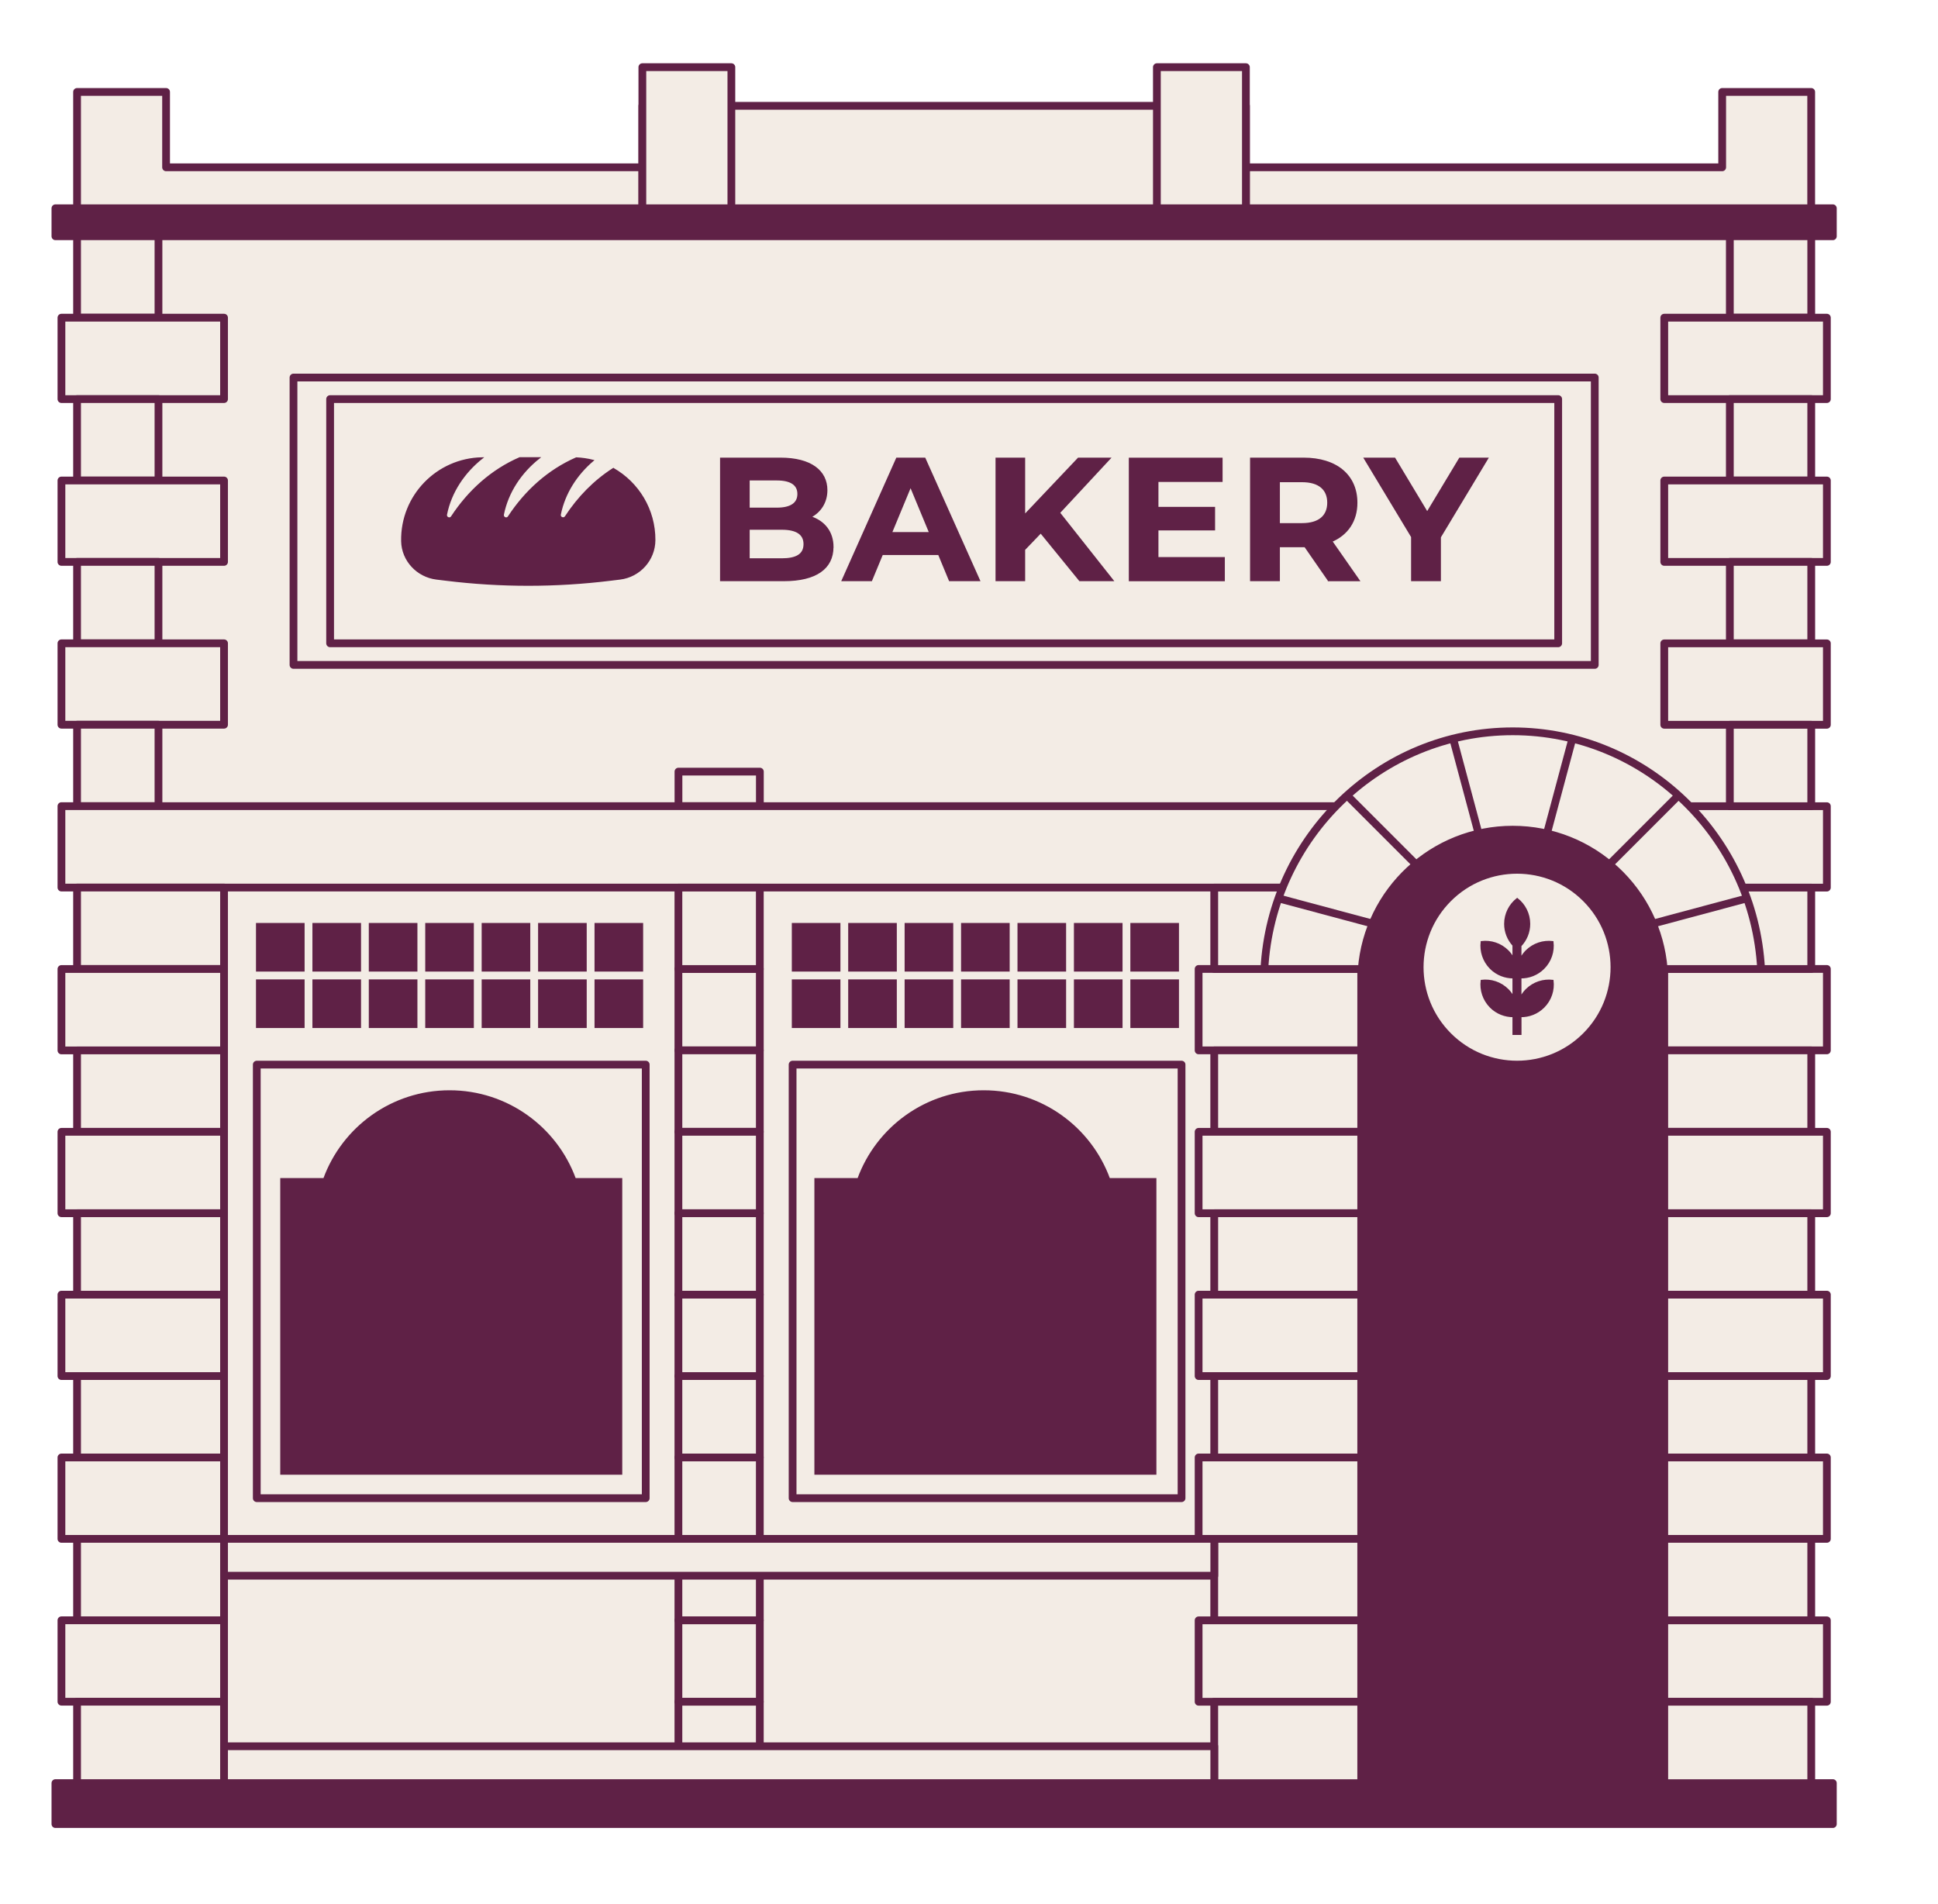
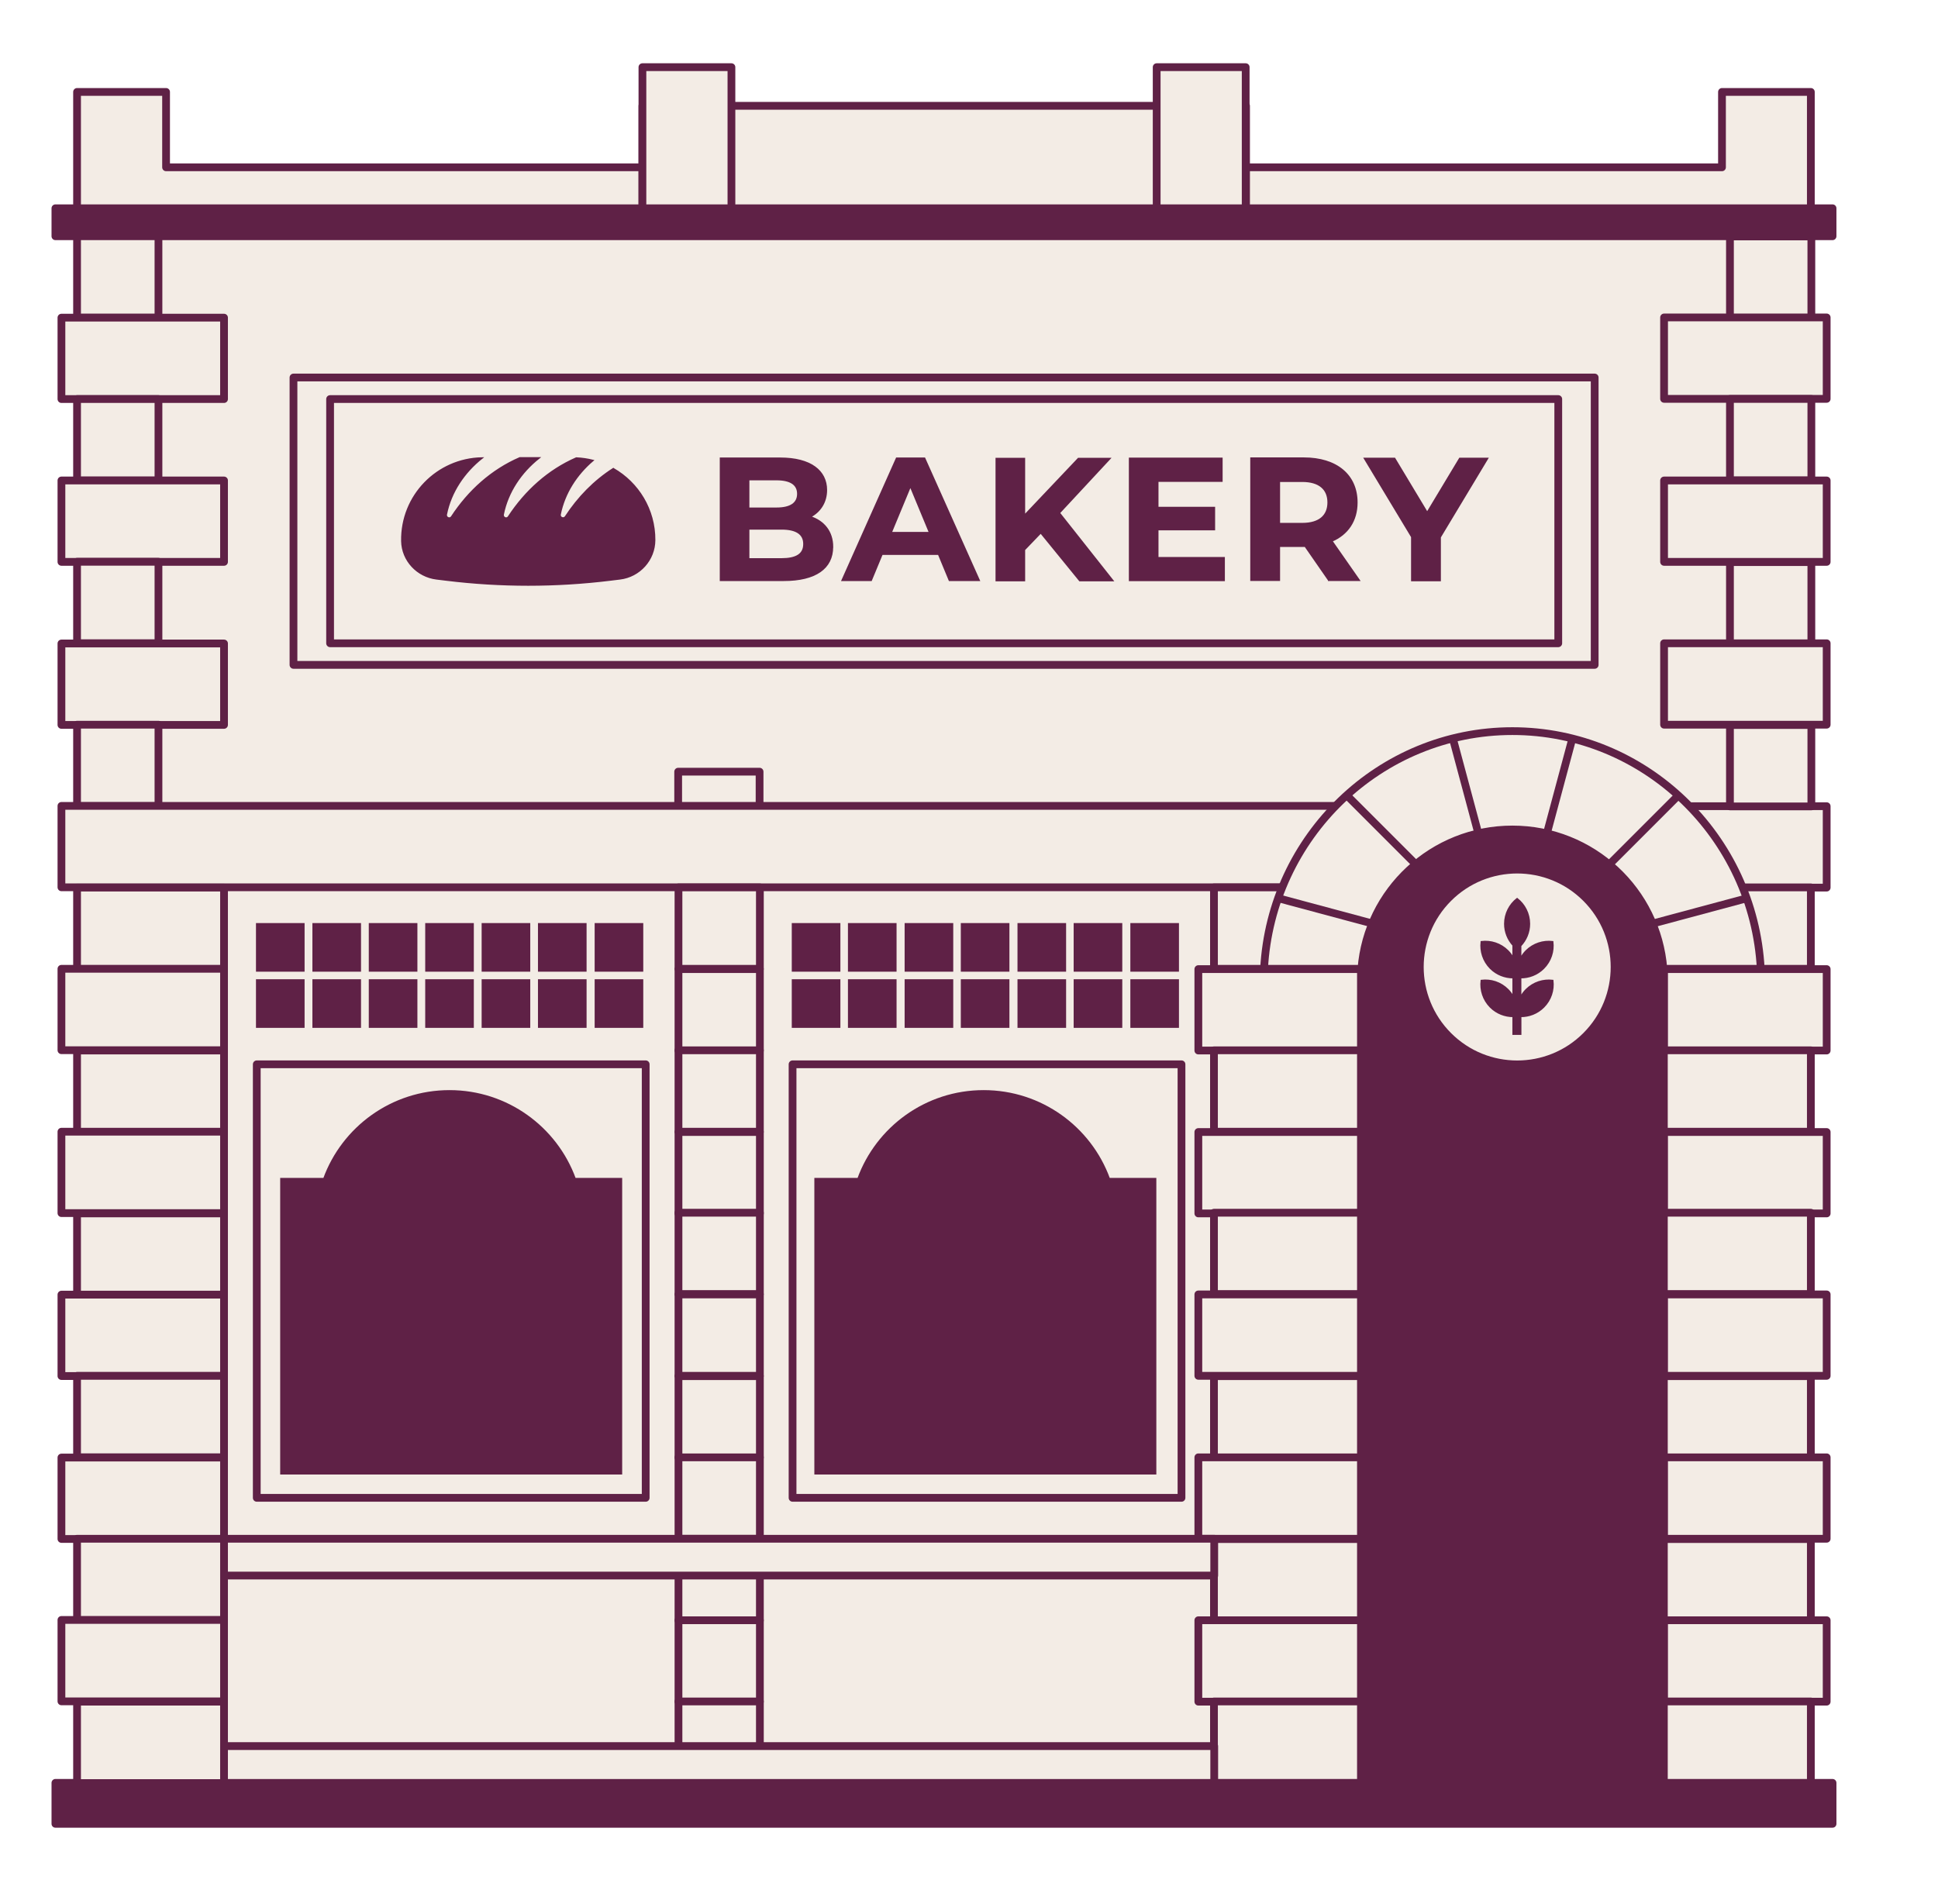
- <svg xmlns="http://www.w3.org/2000/svg" id="Layer_1" data-name="Layer 1" viewBox="0 0 379.48 372.71">
+ <svg xmlns="http://www.w3.org/2000/svg" data-name="Layer 1" viewBox="0 0 379.5 372.7">
  <defs>
-     <style>
-       .cls-1, .cls-2, .cls-3, .cls-4 {
+     <style>.cls-1, .cls-2, .cls-3, .cls-4 {
        stroke-linecap: round;
        stroke-linejoin: round;
      }

      .cls-1, .cls-2, .cls-3, .cls-4, .cls-5 {
        stroke: #5f2146;
      }

      .cls-1, .cls-2, .cls-6 {
        fill: #f3ece5;
      }

      .cls-1, .cls-3, .cls-4 {
        stroke-width: 1.52px;
      }

      .cls-2 {
        stroke-width: 1.62px;
      }

      .cls-3 {
        fill: none;
      }

      .cls-4, .cls-5 {
        fill: #5f2146;
      }

      .cls-5 {
        stroke-miterlimit: 10;
        stroke-width: .31px;
      }

      .cls-7 {
-         clip-path: url(#clippath);
-       }
-     </style>
-     <clipPath id="clippath">
-       <path class="cls-1" d="M266.65,189.73c1.21-15.27,13.98-27.28,29.56-27.28s28.35,12.01,29.56,27.28h19.07c-1.4-25.9-22.68-46.54-48.63-46.54s-47.23,20.64-48.63,46.54h19.07Z" />
+         clip-path: url(#a);
+       }</style>
+     <clipPath id="a">
+       <path class="cls-1" d="m266.6 189.7c1.21-15.27 13.98-27.28 29.56-27.28s28.35 12.01 29.56 27.28h19.07c-1.4-25.9-22.68-46.54-48.63-46.54s-47.23 20.64-48.63 46.54h19.07z" />
    </clipPath>
  </defs>
-   <rect class="cls-2" x="22.1" y="39.65" width="323.74" height="305.88" />
-   <g>
-     <polygon class="cls-5" points="317.97 154.46 279.44 154.46 255.4 184.07 255.4 349.13 338.71 349.13 338.71 186.9 317.97 154.46" />
-     <rect class="cls-4" x="10.85" y="40.78" width="348.04" height="5.48" />
-     <rect class="cls-4" x="10.85" y="349.13" width="348.04" height="8.02" />
-     <polygon class="cls-1" points="337.22 18 337.22 32.76 32.52 32.76 32.52 18 15.09 18 15.09 32.76 15.09 40.78 32.52 40.78 337.22 40.78 354.65 40.78 354.65 32.76 354.65 18 337.22 18" />
-     <rect class="cls-1" x="125.78" y="20.72" width="118.19" height="20.06" />
-     <rect class="cls-1" x="125.78" y="13.15" width="17.43" height="27.63" />
-     <rect class="cls-1" x="226.53" y="13.15" width="17.43" height="27.63" />
-     <rect class="cls-1" x="15.09" y="46.26" width="15.94" height="15.94" />
-     <rect class="cls-1" x="12.03" y="62.2" width="31.84" height="15.94" />
-     <rect class="cls-1" x="15.09" y="78.14" width="15.94" height="15.94" />
-     <rect class="cls-1" x="12.03" y="94.08" width="31.84" height="15.94" />
-     <rect class="cls-1" x="15.09" y="110.02" width="15.94" height="15.94" />
-     <rect class="cls-1" x="12.03" y="125.96" width="31.84" height="15.94" />
-     <rect class="cls-1" x="15.09" y="141.9" width="15.94" height="15.94" />
-     <rect class="cls-1" x="132.85" y="151.08" width="15.94" height="6.76" />
-     <rect class="cls-1" x="12.03" y="157.84" width="254.52" height="15.94" />
-     <rect class="cls-1" x="50.28" y="208.45" width="76.16" height="84.89" />
-     <rect class="cls-1" x="15.09" y="173.78" width="28.78" height="15.94" />
-     <rect class="cls-1" x="12.03" y="189.73" width="31.84" height="15.94" />
-     <rect class="cls-1" x="15.09" y="205.67" width="28.78" height="15.94" />
-     <rect class="cls-1" x="12.03" y="221.61" width="31.84" height="15.94" />
-     <rect class="cls-1" x="15.09" y="237.55" width="28.78" height="15.94" />
-     <rect class="cls-1" x="12.03" y="253.49" width="31.84" height="15.94" />
-     <rect class="cls-1" x="15.09" y="269.43" width="28.78" height="15.94" />
-     <rect class="cls-1" x="12.03" y="285.37" width="31.84" height="15.94" />
-     <rect class="cls-1" x="15.09" y="301.31" width="28.78" height="15.94" />
-     <rect class="cls-1" x="12.03" y="317.25" width="31.84" height="15.94" />
-     <rect class="cls-1" x="15.09" y="333.19" width="28.78" height="15.94" />
-     <rect class="cls-1" x="338.71" y="46.26" width="15.94" height="15.94" transform="translate(693.37 108.46) rotate(-180)" />
-     <rect class="cls-1" x="325.87" y="62.2" width="31.84" height="15.94" transform="translate(683.59 140.34) rotate(-180)" />
-     <rect class="cls-1" x="338.71" y="78.14" width="15.94" height="15.94" transform="translate(693.37 172.22) rotate(-180)" />
-     <rect class="cls-1" x="325.87" y="94.08" width="31.84" height="15.94" transform="translate(683.59 204.1) rotate(-180)" />
-     <rect class="cls-1" x="338.71" y="110.02" width="15.94" height="15.94" transform="translate(693.37 235.98) rotate(-180)" />
-     <rect class="cls-1" x="325.87" y="125.96" width="31.84" height="15.94" transform="translate(683.59 267.87) rotate(-180)" />
-     <rect class="cls-1" x="325.87" y="157.84" width="31.84" height="15.94" transform="translate(683.59 331.63) rotate(-180)" />
-     <rect class="cls-1" x="338.71" y="141.9" width="15.94" height="15.94" transform="translate(693.37 299.75) rotate(-180)" />
-     <rect class="cls-1" x="325.87" y="189.73" width="31.84" height="15.94" transform="translate(683.59 395.39) rotate(-180)" />
-     <rect class="cls-1" x="325.87" y="173.78" width="28.78" height="15.94" transform="translate(680.53 363.51) rotate(-180)" />
-     <rect class="cls-1" x="325.87" y="205.67" width="28.78" height="15.94" transform="translate(680.53 427.27) rotate(-180)" />
-     <rect class="cls-1" x="325.87" y="221.61" width="31.84" height="15.94" transform="translate(683.59 459.16) rotate(-180)" />
-     <rect class="cls-1" x="325.87" y="237.55" width="28.78" height="15.94" transform="translate(680.53 491.04) rotate(-180)" />
-     <rect class="cls-1" x="325.87" y="253.49" width="31.84" height="15.94" transform="translate(683.59 522.92) rotate(-180)" />
-     <rect class="cls-1" x="325.87" y="269.43" width="28.78" height="15.94" transform="translate(680.53 554.8) rotate(-180)" />
-     <rect class="cls-1" x="325.87" y="285.37" width="31.84" height="15.94" transform="translate(683.59 586.68) rotate(-180)" />
-     <rect class="cls-1" x="325.87" y="301.31" width="28.78" height="15.94" transform="translate(680.53 618.56) rotate(-180)" />
-     <rect class="cls-1" x="325.87" y="317.25" width="31.84" height="15.94" transform="translate(683.59 650.45) rotate(-180)" />
-     <rect class="cls-1" x="325.87" y="333.19" width="28.78" height="15.94" transform="translate(680.53 682.33) rotate(-180)" />
-     <rect class="cls-1" x="234.71" y="189.73" width="31.84" height="15.94" transform="translate(501.25 395.39) rotate(-180)" />
-     <rect class="cls-1" x="237.77" y="173.78" width="28.78" height="15.94" transform="translate(504.31 363.51) rotate(-180)" />
-     <rect class="cls-1" x="237.77" y="205.67" width="28.78" height="15.94" transform="translate(504.31 427.27) rotate(-180)" />
-     <rect class="cls-1" x="234.71" y="221.61" width="31.84" height="15.94" transform="translate(501.25 459.16) rotate(-180)" />
-     <rect class="cls-1" x="237.77" y="237.55" width="28.78" height="15.94" transform="translate(504.31 491.04) rotate(-180)" />
-     <rect class="cls-1" x="234.71" y="253.49" width="31.84" height="15.94" transform="translate(501.25 522.92) rotate(-180)" />
-     <rect class="cls-1" x="237.77" y="269.43" width="28.78" height="15.94" transform="translate(504.31 554.8) rotate(-180)" />
-     <rect class="cls-1" x="234.71" y="285.37" width="31.84" height="15.94" transform="translate(501.25 586.68) rotate(-180)" />
-     <rect class="cls-1" x="237.77" y="301.31" width="28.78" height="15.94" transform="translate(504.31 618.56) rotate(-180)" />
-     <rect class="cls-1" x="234.71" y="317.25" width="31.84" height="15.94" transform="translate(501.25 650.45) rotate(-180)" />
-     <rect class="cls-1" x="237.77" y="333.19" width="28.78" height="15.94" transform="translate(504.31 682.33) rotate(-180)" />
-     <rect class="cls-1" x="132.85" y="189.73" width="15.94" height="15.94" transform="translate(281.63 395.39) rotate(-180)" />
-     <rect class="cls-1" x="132.85" y="173.78" width="15.94" height="15.94" transform="translate(281.63 363.51) rotate(-180)" />
-     <rect class="cls-1" x="132.85" y="205.67" width="15.94" height="15.94" transform="translate(281.63 427.27) rotate(-180)" />
-     <rect class="cls-1" x="132.85" y="221.61" width="15.94" height="15.94" transform="translate(281.63 459.16) rotate(-180)" />
-     <rect class="cls-1" x="132.85" y="237.55" width="15.94" height="15.94" transform="translate(281.63 491.04) rotate(-180)" />
-     <rect class="cls-1" x="132.85" y="253.49" width="15.94" height="15.94" transform="translate(281.63 522.92) rotate(-180)" />
-     <rect class="cls-1" x="132.85" y="269.43" width="15.94" height="15.94" transform="translate(281.63 554.8) rotate(-180)" />
-     <rect class="cls-1" x="132.85" y="285.37" width="15.94" height="15.94" transform="translate(281.63 586.68) rotate(-180)" />
-     <rect class="cls-1" x="132.85" y="301.31" width="15.94" height="15.94" transform="translate(281.63 618.56) rotate(-180)" />
-     <rect class="cls-1" x="132.85" y="317.25" width="15.94" height="15.94" transform="translate(281.63 650.45) rotate(-180)" />
-     <rect class="cls-1" x="132.85" y="333.19" width="15.94" height="15.94" transform="translate(281.63 682.33) rotate(-180)" />
-     <rect class="cls-5" x="50.28" y="180.87" width="9.21" height="9.21" />
-     <rect class="cls-5" x="61.33" y="180.87" width="9.21" height="9.21" />
-     <rect class="cls-5" x="72.37" y="180.87" width="9.21" height="9.21" />
-     <rect class="cls-5" x="83.42" y="180.87" width="9.21" height="9.21" />
-     <rect class="cls-5" x="94.47" y="180.87" width="9.21" height="9.21" />
-     <rect class="cls-5" x="105.52" y="180.87" width="9.21" height="9.21" />
-     <rect class="cls-5" x="116.57" y="180.87" width="9.21" height="9.21" />
-     <rect class="cls-5" x="50.28" y="191.92" width="9.21" height="9.21" />
-     <rect class="cls-5" x="61.33" y="191.92" width="9.21" height="9.21" />
-     <rect class="cls-5" x="72.37" y="191.92" width="9.21" height="9.21" />
-     <rect class="cls-5" x="83.42" y="191.92" width="9.21" height="9.21" />
-     <rect class="cls-5" x="94.47" y="191.92" width="9.21" height="9.21" />
-     <rect class="cls-5" x="105.52" y="191.92" width="9.21" height="9.21" />
-     <rect class="cls-5" x="116.57" y="191.92" width="9.21" height="9.21" />
-     <rect class="cls-1" x="155.2" y="208.45" width="76.16" height="84.89" />
-     <rect class="cls-5" x="155.2" y="180.87" width="9.21" height="9.21" />
-     <rect class="cls-5" x="166.24" y="180.87" width="9.21" height="9.21" />
-     <rect class="cls-5" x="177.29" y="180.87" width="9.21" height="9.21" />
-     <rect class="cls-5" x="188.34" y="180.87" width="9.21" height="9.21" />
-     <rect class="cls-5" x="199.39" y="180.87" width="9.21" height="9.21" />
-     <rect class="cls-5" x="210.44" y="180.87" width="9.21" height="9.21" />
-     <rect class="cls-5" x="221.49" y="180.87" width="9.21" height="9.21" />
-     <rect class="cls-5" x="155.2" y="191.92" width="9.21" height="9.21" />
-     <rect class="cls-5" x="166.24" y="191.92" width="9.21" height="9.21" />
-     <rect class="cls-5" x="177.29" y="191.92" width="9.21" height="9.21" />
-     <rect class="cls-5" x="188.34" y="191.92" width="9.21" height="9.21" />
-     <rect class="cls-5" x="199.39" y="191.92" width="9.21" height="9.21" />
-     <rect class="cls-5" x="210.44" y="191.92" width="9.21" height="9.21" />
-     <rect class="cls-5" x="221.49" y="191.92" width="9.21" height="9.21" />
-     <g>
-       <path class="cls-6" d="M266.65,189.73c1.21-15.27,13.98-27.28,29.56-27.28s28.35,12.01,29.56,27.28h19.07c-1.4-25.9-22.68-46.54-48.63-46.54s-47.23,20.64-48.63,46.54h19.07Z" />
-       <g class="cls-7">
-         <line class="cls-1" x1="296.21" y1="188.19" x2="282.74" y2="137.92" />
-         <line class="cls-1" x1="296.21" y1="188.19" x2="259.41" y2="151.39" />
-         <line class="cls-1" x1="296.21" y1="188.19" x2="245.94" y2="174.72" />
-         <line class="cls-1" x1="296.21" y1="188.19" x2="309.68" y2="137.92" />
-         <line class="cls-1" x1="296.21" y1="188.19" x2="333.01" y2="151.39" />
-         <line class="cls-1" x1="296.21" y1="188.19" x2="346.48" y2="174.72" />
-       </g>
-       <path class="cls-3" d="M266.65,189.73c1.21-15.27,13.98-27.28,29.56-27.28s28.35,12.01,29.56,27.28h19.07c-1.4-25.9-22.68-46.54-48.63-46.54s-47.23,20.64-48.63,46.54h19.07Z" />
-     </g>
-     <rect class="cls-1" x="57.47" y="73.92" width="254.8" height="56.27" />
-     <rect class="cls-1" x="64.64" y="78.14" width="240.47" height="47.82" />
-     <path class="cls-5" d="M163.05,107.12c0,4.13-3.28,6.52-9.55,6.52h-12.35v-23.88h11.67c5.97,0,9.04,2.49,9.04,6.21,0,2.39-1.23,4.23-3.17,5.25,2.66.85,4.37,2.9,4.37,5.9ZM146.64,93.92v5.63h5.49c2.7,0,4.16-.96,4.16-2.83s-1.47-2.8-4.16-2.8h-5.49ZM157.49,106.54c0-2.01-1.54-2.97-4.4-2.97h-6.45v5.9h6.45c2.87,0,4.4-.89,4.4-2.93Z" />
-     <path class="cls-5" d="M183.83,108.52h-11.09l-2.12,5.12h-5.66l10.65-23.88h5.46l10.68,23.88h-5.8l-2.12-5.12ZM182.09,104.33l-3.79-9.14-3.79,9.14h7.57Z" />
-     <path class="cls-5" d="M203.79,104.26l-3.21,3.34v6.04h-5.49v-23.88h5.49v11.16l10.58-11.16h6.14l-9.89,10.64,10.47,13.24h-6.45l-7.64-9.38Z" />
-     <path class="cls-5" d="M239.68,109.21v4.44h-18.49v-23.88h18.05v4.44h-12.56v5.19h11.09v4.3h-11.09v5.53h13Z" />
-     <path class="cls-5" d="M260.15,113.64l-4.61-6.65h-5.08v6.65h-5.53v-23.88h10.34c6.38,0,10.37,3.31,10.37,8.67,0,3.58-1.81,6.21-4.91,7.54l5.36,7.68h-5.94ZM254.96,94.26h-4.5v8.32h4.5c3.38,0,5.08-1.57,5.08-4.16s-1.71-4.16-5.08-4.16Z" />
-     <path class="cls-5" d="M281.99,105.18v8.46h-5.53v-8.53l-9.25-15.35h5.87l6.38,10.61,6.38-10.61h5.42l-9.28,15.42Z" />
-     <rect class="cls-1" x="43.87" y="301.31" width="193.9" height="7.21" />
-     <rect class="cls-1" x="43.87" y="341.92" width="193.9" height="7.21" />
-     <path class="cls-5" d="M120.1,91.78c-3.71,2.37-6.86,5.59-9.34,9.38-.37.56-1.22.21-1.09-.44.84-4.17,3.21-7.82,6.41-10.55-1.04-.26-2.12-.42-3.23-.47-5.44,2.38-9.94,6.42-13.26,11.49-.36.55-1.2.18-1.07-.46.89-4.43,3.51-8.28,7.02-11.06h-3.76c-5.47,2.37-10,6.43-13.33,11.52-.36.55-1.2.18-1.07-.46.89-4.43,3.5-8.26,6.99-11.04-8.78.17-15.83,7.4-15.67,16.26.07,3.79,3.01,6.92,6.78,7.38l1.89.23c10.67,1.31,21.46,1.31,32.14,0l1.89-.23c3.84-.47,6.76-3.71,6.78-7.57.03-5.98-3.23-11.2-8.07-13.97Z" />
-     <path class="cls-5" d="M112.61,230.82c-3.66-10.03-13.29-17.19-24.58-17.19s-20.92,7.16-24.58,17.19h-8.42v57.77h66.66v-57.77h-9.08Z" />
-     <path class="cls-5" d="M217.2,230.82c-3.66-10.03-13.29-17.19-24.58-17.19s-20.92,7.16-24.58,17.19h-8.42v57.77h66.66v-57.77h-9.08Z" />
-     <circle class="cls-1" cx="297.06" cy="189.38" r="19.07" transform="translate(-46.91 265.52) rotate(-45)" />
-     <path class="cls-5" d="M298.86,193.79c-.46.46-.82.97-1.1,1.51v-3.88c1.63.02,3.26-.59,4.5-1.83,1.41-1.41,2.01-3.33,1.78-5.18-1.84-.22-3.76.37-5.18,1.78-.46.46-.82.97-1.1,1.51v-2.51c1.06-1.12,1.72-2.62,1.72-4.29,0-2-.94-3.78-2.4-4.92-1.46,1.14-2.4,2.92-2.4,4.92,0,1.61.62,3.08,1.63,4.19v2.52c-.28-.51-.62-.99-1.05-1.42-1.41-1.41-3.33-2.01-5.18-1.78-.22,1.84.37,3.76,1.78,5.18,1.23,1.23,2.84,1.83,4.45,1.83v3.78c-.28-.51-.62-.99-1.05-1.42-1.41-1.41-3.33-2.01-5.18-1.78-.22,1.84.37,3.76,1.78,5.18,1.23,1.23,2.84,1.83,4.45,1.83v3.48h1.46v-3.48c1.63.02,3.26-.59,4.5-1.83,1.41-1.41,2.01-3.33,1.78-5.18-1.84-.22-3.76.37-5.18,1.78Z" />
+   <rect class="cls-2" x="22.1" y="39.65" width="323.7" height="305.9" />
+   <polygon class="cls-5" points="318 154.5 279.4 154.5 255.4 184.1 255.4 349.1 338.7 349.1 338.7 186.9" />
+   <rect class="cls-4" x="10.85" y="40.78" width="348" height="5.48" />
+   <rect class="cls-4" x="10.85" y="349.1" width="348" height="8.02" />
+   <polygon class="cls-1" points="337.2 18 337.2 32.76 32.52 32.76 32.52 18 15.09 18 15.09 32.76 15.09 40.78 32.52 40.78 337.2 40.78 354.6 40.78 354.6 32.76 354.6 18" />
+   <rect class="cls-1" x="125.8" y="20.72" width="118.2" height="20.06" />
+   <rect class="cls-1" x="125.8" y="13.15" width="17.43" height="27.63" />
+   <rect class="cls-1" x="226.5" y="13.15" width="17.43" height="27.63" />
+   <rect class="cls-1" x="15.09" y="46.26" width="15.94" height="15.94" />
+   <rect class="cls-1" x="12.03" y="62.2" width="31.84" height="15.94" />
+   <rect class="cls-1" x="15.09" y="78.14" width="15.94" height="15.94" />
+   <rect class="cls-1" x="12.03" y="94.08" width="31.84" height="15.94" />
+   <rect class="cls-1" x="15.09" y="110" width="15.94" height="15.94" />
+   <rect class="cls-1" x="12.03" y="126" width="31.84" height="15.94" />
+   <rect class="cls-1" x="15.09" y="141.9" width="15.94" height="15.94" />
+   <rect class="cls-1" x="132.8" y="151.1" width="15.94" height="6.76" />
+   <rect class="cls-1" x="12.03" y="157.8" width="254.5" height="15.94" />
+   <rect class="cls-1" x="50.28" y="208.4" width="76.16" height="84.89" />
+   <rect class="cls-1" x="15.09" y="173.8" width="28.78" height="15.94" />
+   <rect class="cls-1" x="12.03" y="189.7" width="31.84" height="15.94" />
+   <rect class="cls-1" x="15.09" y="205.7" width="28.78" height="15.94" />
+   <rect class="cls-1" x="12.03" y="221.6" width="31.84" height="15.94" />
+   <rect class="cls-1" x="15.09" y="237.6" width="28.78" height="15.94" />
+   <rect class="cls-1" x="12.03" y="253.5" width="31.84" height="15.94" />
+   <rect class="cls-1" x="15.09" y="269.4" width="28.78" height="15.94" />
+   <rect class="cls-1" x="12.03" y="285.4" width="31.84" height="15.94" />
+   <rect class="cls-1" x="15.09" y="301.3" width="28.78" height="15.94" />
+   <rect class="cls-1" x="12.03" y="317.2" width="31.84" height="15.94" />
+   <rect class="cls-1" x="15.09" y="333.2" width="28.78" height="15.94" />
+   <rect class="cls-1" transform="translate(693.4 108.5) rotate(180)" x="338.7" y="46.26" width="15.94" height="15.94" />
+   <rect class="cls-1" transform="translate(683.6 140.3) rotate(180)" x="325.9" y="62.2" width="31.84" height="15.94" />
+   <rect class="cls-1" transform="translate(693.4 172.2) rotate(180)" x="338.7" y="78.14" width="15.94" height="15.94" />
+   <rect class="cls-1" transform="translate(683.6 204.1) rotate(180)" x="325.9" y="94.08" width="31.84" height="15.94" />
+   <rect class="cls-1" transform="translate(693.4 236) rotate(180)" x="338.7" y="110" width="15.94" height="15.94" />
+   <rect class="cls-1" transform="translate(683.6 267.9) rotate(180)" x="325.9" y="126" width="31.84" height="15.94" />
+   <rect class="cls-1" transform="translate(683.6 331.6) rotate(180)" x="325.9" y="157.8" width="31.84" height="15.94" />
+   <rect class="cls-1" transform="translate(693.4 299.8) rotate(180)" x="338.7" y="141.9" width="15.94" height="15.94" />
+   <rect class="cls-1" transform="translate(683.6 395.4) rotate(180)" x="325.9" y="189.7" width="31.84" height="15.94" />
+   <rect class="cls-1" transform="translate(680.5 363.5) rotate(180)" x="325.9" y="173.8" width="28.78" height="15.94" />
+   <rect class="cls-1" transform="translate(680.5 427.3) rotate(180)" x="325.9" y="205.7" width="28.78" height="15.94" />
+   <rect class="cls-1" transform="translate(683.6 459.2) rotate(180)" x="325.9" y="221.6" width="31.84" height="15.94" />
+   <rect class="cls-1" transform="translate(680.5 491) rotate(180)" x="325.9" y="237.6" width="28.78" height="15.94" />
+   <rect class="cls-1" transform="translate(683.6 522.9) rotate(180)" x="325.9" y="253.5" width="31.84" height="15.94" />
+   <rect class="cls-1" transform="translate(680.5 554.8) rotate(180)" x="325.9" y="269.4" width="28.78" height="15.94" />
+   <rect class="cls-1" transform="translate(683.6 586.7) rotate(180)" x="325.9" y="285.4" width="31.84" height="15.94" />
+   <rect class="cls-1" transform="translate(680.5 618.6) rotate(180)" x="325.9" y="301.3" width="28.78" height="15.94" />
+   <rect class="cls-1" transform="translate(683.6 650.4) rotate(180)" x="325.9" y="317.2" width="31.84" height="15.94" />
+   <rect class="cls-1" transform="translate(680.5 682.3) rotate(180)" x="325.9" y="333.2" width="28.78" height="15.94" />
+   <rect class="cls-1" transform="translate(501.2 395.4) rotate(180)" x="234.7" y="189.7" width="31.84" height="15.94" />
+   <rect class="cls-1" transform="translate(504.3 363.5) rotate(180)" x="237.8" y="173.8" width="28.78" height="15.94" />
+   <rect class="cls-1" transform="translate(504.3 427.3) rotate(180)" x="237.8" y="205.7" width="28.78" height="15.94" />
+   <rect class="cls-1" transform="translate(501.2 459.2) rotate(180)" x="234.7" y="221.6" width="31.84" height="15.94" />
+   <rect class="cls-1" transform="translate(504.3 491) rotate(180)" x="237.8" y="237.6" width="28.78" height="15.94" />
+   <rect class="cls-1" transform="translate(501.2 522.9) rotate(180)" x="234.7" y="253.5" width="31.84" height="15.94" />
+   <rect class="cls-1" transform="translate(504.3 554.8) rotate(180)" x="237.8" y="269.4" width="28.78" height="15.94" />
+   <rect class="cls-1" transform="translate(501.2 586.7) rotate(180)" x="234.7" y="285.4" width="31.84" height="15.94" />
+   <rect class="cls-1" transform="translate(504.3 618.6) rotate(180)" x="237.8" y="301.3" width="28.78" height="15.94" />
+   <rect class="cls-1" transform="translate(501.2 650.4) rotate(180)" x="234.7" y="317.2" width="31.84" height="15.94" />
+   <rect class="cls-1" transform="translate(504.3 682.3) rotate(180)" x="237.8" y="333.2" width="28.78" height="15.94" />
+   <rect class="cls-1" transform="translate(281.6 395.4) rotate(180)" x="132.8" y="189.7" width="15.94" height="15.94" />
+   <rect class="cls-1" transform="translate(281.6 363.5) rotate(180)" x="132.8" y="173.8" width="15.94" height="15.94" />
+   <rect class="cls-1" transform="translate(281.6 427.3) rotate(180)" x="132.8" y="205.7" width="15.94" height="15.94" />
+   <rect class="cls-1" transform="translate(281.6 459.2) rotate(180)" x="132.8" y="221.6" width="15.94" height="15.94" />
+   <rect class="cls-1" transform="translate(281.6 491) rotate(180)" x="132.8" y="237.6" width="15.94" height="15.94" />
+   <rect class="cls-1" transform="translate(281.6 522.9) rotate(180)" x="132.8" y="253.5" width="15.94" height="15.94" />
+   <rect class="cls-1" transform="translate(281.6 554.8) rotate(180)" x="132.8" y="269.4" width="15.94" height="15.94" />
+   <rect class="cls-1" transform="translate(281.6 586.7) rotate(180)" x="132.8" y="285.4" width="15.94" height="15.94" />
+   <rect class="cls-1" transform="translate(281.6 618.6) rotate(180)" x="132.8" y="301.3" width="15.94" height="15.94" />
+   <rect class="cls-1" transform="translate(281.6 650.4) rotate(180)" x="132.8" y="317.2" width="15.94" height="15.94" />
+   <rect class="cls-1" transform="translate(281.6 682.3) rotate(180)" x="132.8" y="333.2" width="15.94" height="15.94" />
+   <rect class="cls-5" x="50.28" y="180.9" width="9.21" height="9.21" />
+   <rect class="cls-5" x="61.33" y="180.9" width="9.21" height="9.21" />
+   <rect class="cls-5" x="72.37" y="180.9" width="9.21" height="9.21" />
+   <rect class="cls-5" x="83.42" y="180.9" width="9.21" height="9.21" />
+   <rect class="cls-5" x="94.47" y="180.9" width="9.21" height="9.21" />
+   <rect class="cls-5" x="105.5" y="180.9" width="9.21" height="9.21" />
+   <rect class="cls-5" x="116.6" y="180.9" width="9.21" height="9.21" />
+   <rect class="cls-5" x="50.28" y="191.9" width="9.21" height="9.21" />
+   <rect class="cls-5" x="61.33" y="191.9" width="9.21" height="9.21" />
+   <rect class="cls-5" x="72.37" y="191.9" width="9.21" height="9.21" />
+   <rect class="cls-5" x="83.42" y="191.9" width="9.21" height="9.21" />
+   <rect class="cls-5" x="94.47" y="191.9" width="9.21" height="9.21" />
+   <rect class="cls-5" x="105.5" y="191.9" width="9.21" height="9.21" />
+   <rect class="cls-5" x="116.6" y="191.9" width="9.21" height="9.21" />
+   <rect class="cls-1" x="155.2" y="208.4" width="76.16" height="84.89" />
+   <rect class="cls-5" x="155.2" y="180.9" width="9.21" height="9.21" />
+   <rect class="cls-5" x="166.2" y="180.9" width="9.21" height="9.21" />
+   <rect class="cls-5" x="177.3" y="180.9" width="9.21" height="9.21" />
+   <rect class="cls-5" x="188.3" y="180.9" width="9.21" height="9.21" />
+   <rect class="cls-5" x="199.4" y="180.9" width="9.21" height="9.21" />
+   <rect class="cls-5" x="210.4" y="180.9" width="9.21" height="9.21" />
+   <rect class="cls-5" x="221.5" y="180.9" width="9.21" height="9.21" />
+   <rect class="cls-5" x="155.2" y="191.9" width="9.21" height="9.21" />
+   <rect class="cls-5" x="166.2" y="191.9" width="9.21" height="9.21" />
+   <rect class="cls-5" x="177.3" y="191.9" width="9.21" height="9.21" />
+   <rect class="cls-5" x="188.3" y="191.9" width="9.21" height="9.21" />
+   <rect class="cls-5" x="199.4" y="191.9" width="9.21" height="9.21" />
+   <rect class="cls-5" x="210.4" y="191.9" width="9.21" height="9.21" />
+   <rect class="cls-5" x="221.5" y="191.9" width="9.21" height="9.21" />
+   <path class="cls-6" d="m266.6 189.7c1.21-15.27 13.98-27.28 29.56-27.28s28.35 12.01 29.56 27.28h19.07c-1.4-25.9-22.68-46.54-48.63-46.54s-47.23 20.64-48.63 46.54h19.07z" />
+   <g class="cls-7">
+     <line class="cls-1" x1="296.2" x2="282.7" y1="188.2" y2="137.9" />
+     <line class="cls-1" x1="296.2" x2="259.4" y1="188.2" y2="151.4" />
+     <line class="cls-1" x1="296.2" x2="245.9" y1="188.2" y2="174.7" />
+     <line class="cls-1" x1="296.2" x2="309.7" y1="188.2" y2="137.9" />
+     <line class="cls-1" x1="296.2" x2="333" y1="188.2" y2="151.4" />
+     <line class="cls-1" x1="296.2" x2="346.5" y1="188.2" y2="174.7" />
  </g>
+   <path class="cls-3" d="m266.6 189.7c1.21-15.27 13.98-27.28 29.56-27.28s28.35 12.01 29.56 27.28h19.07c-1.4-25.9-22.68-46.54-48.63-46.54s-47.23 20.64-48.63 46.54h19.07z" />
+   <rect class="cls-1" x="57.47" y="73.92" width="254.8" height="56.27" />
+   <rect class="cls-1" x="64.64" y="78.14" width="240.5" height="47.82" />
+   <path class="cls-5" d="m163 107.1c0 4.13-3.28 6.52-9.55 6.52h-12.35v-23.88h11.67c5.97 0 9.04 2.49 9.04 6.21 0 2.39-1.23 4.23-3.17 5.25 2.66 0.85 4.37 2.9 4.37 5.9zm-16.41-13.2v5.63h5.49c2.7 0 4.16-0.96 4.16-2.83s-1.47-2.8-4.16-2.8h-5.49zm10.85 12.62c0-2.01-1.54-2.97-4.4-2.97h-6.45v5.9h6.45c2.87 0 4.4-0.89 4.4-2.93z" />
+   <path class="cls-5" d="m183.8 108.5h-11.09l-2.12 5.12h-5.66l10.65-23.88h5.46l10.68 23.88h-5.8l-2.12-5.12zm-1.74-4.19-3.79-9.14-3.79 9.14h7.57z" />
+   <path class="cls-5" d="m203.8 104.3-3.21 3.34v6.04h-5.49v-23.88h5.49v11.16l10.58-11.16h6.14l-9.89 10.64 10.47 13.24h-6.45l-7.64-9.38z" />
+   <path class="cls-5" d="m239.7 109.2v4.44h-18.49v-23.88h18.05v4.44h-12.56v5.19h11.09v4.3h-11.09v5.53h13z" />
+   <path class="cls-5" d="m260.2 113.6-4.61-6.65h-5.08v6.65h-5.53v-23.88h10.34c6.38 0 10.37 3.31 10.37 8.67 0 3.58-1.81 6.21-4.91 7.54l5.36 7.68h-5.94zm-5.19-19.38h-4.5v8.32h4.5c3.38 0 5.08-1.57 5.08-4.16s-1.71-4.16-5.08-4.16z" />
+   <path class="cls-5" d="m282 105.2v8.46h-5.53v-8.53l-9.25-15.35h5.87l6.38 10.61 6.38-10.61h5.42l-9.28 15.42z" />
+   <rect class="cls-1" x="43.87" y="301.3" width="193.9" height="7.21" />
+   <rect class="cls-1" x="43.87" y="341.9" width="193.9" height="7.21" />
+   <path class="cls-5" d="M120.1,91.78c-3.71,2.37-6.86,5.59-9.34,9.38-.37.56-1.22.21-1.09-.44.84-4.17,3.21-7.82,6.41-10.55-1.04-.26-2.12-.42-3.23-.47-5.44,2.38-9.94,6.42-13.26,11.49-.36.55-1.2.18-1.07-.46.89-4.43,3.51-8.28,7.02-11.06h-3.76c-5.47,2.37-10,6.43-13.33,11.52-.36.55-1.2.18-1.07-.46.89-4.43,3.5-8.26,6.99-11.04-8.78.17-15.83,7.4-15.67,16.26.07,3.79,3.01,6.92,6.78,7.38l1.89.23c10.67,1.31,21.46,1.31,32.14,0l1.89-.23c3.84-.47,6.76-3.71,6.78-7.57.03-5.98-3.23-11.2-8.07-13.97Z" />
+   <path class="cls-5" d="m112.6 230.8c-3.66-10.03-13.29-17.19-24.58-17.19s-20.92 7.16-24.58 17.19h-8.42v57.77h66.66v-57.77h-9.08z" />
+   <path class="cls-5" d="m217.2 230.8c-3.66-10.03-13.29-17.19-24.58-17.19s-20.92 7.16-24.58 17.19h-8.42v57.77h66.66v-57.77h-9.08z" />
+   <circle class="cls-1" transform="translate(-46.91 265.5) rotate(-45)" cx="297.1" cy="189.4" r="19.07" />
+   <path class="cls-5" d="M298.86,193.79c-.46.46-.82.97-1.1,1.51v-3.88c1.63.02,3.26-.59,4.5-1.83,1.41-1.41,2.01-3.33,1.78-5.18-1.84-.22-3.76.37-5.18,1.78-.46.46-.82.97-1.1,1.51v-2.51c1.06-1.12,1.72-2.62,1.72-4.29,0-2-.94-3.78-2.4-4.92-1.46,1.14-2.4,2.92-2.4,4.92,0,1.61.62,3.08,1.63,4.19v2.52c-.28-.51-.62-.99-1.05-1.42-1.41-1.41-3.33-2.01-5.18-1.78-.22,1.84.37,3.76,1.78,5.18,1.23,1.23,2.84,1.83,4.45,1.83v3.78c-.28-.51-.62-.99-1.05-1.42-1.41-1.41-3.33-2.01-5.18-1.78-.22,1.84.37,3.76,1.78,5.18,1.23,1.23,2.84,1.83,4.45,1.83v3.48h1.46v-3.48c1.63.02,3.26-.59,4.5-1.83,1.41-1.41,2.01-3.33,1.78-5.18-1.84-.22-3.76.37-5.18,1.78Z" />
</svg>
